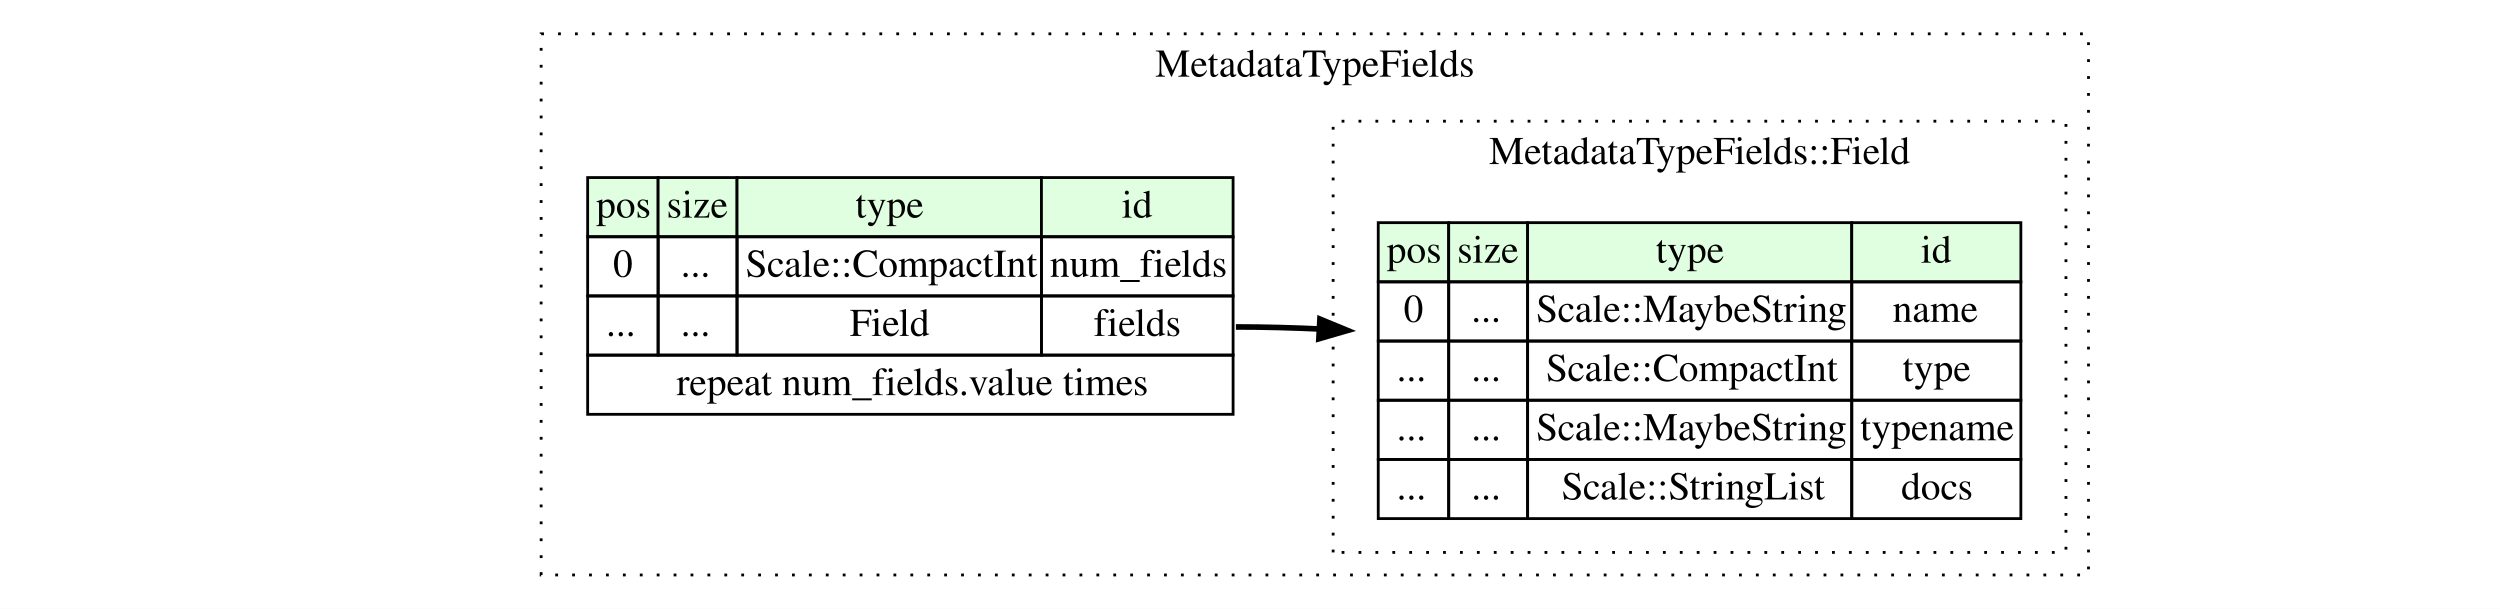
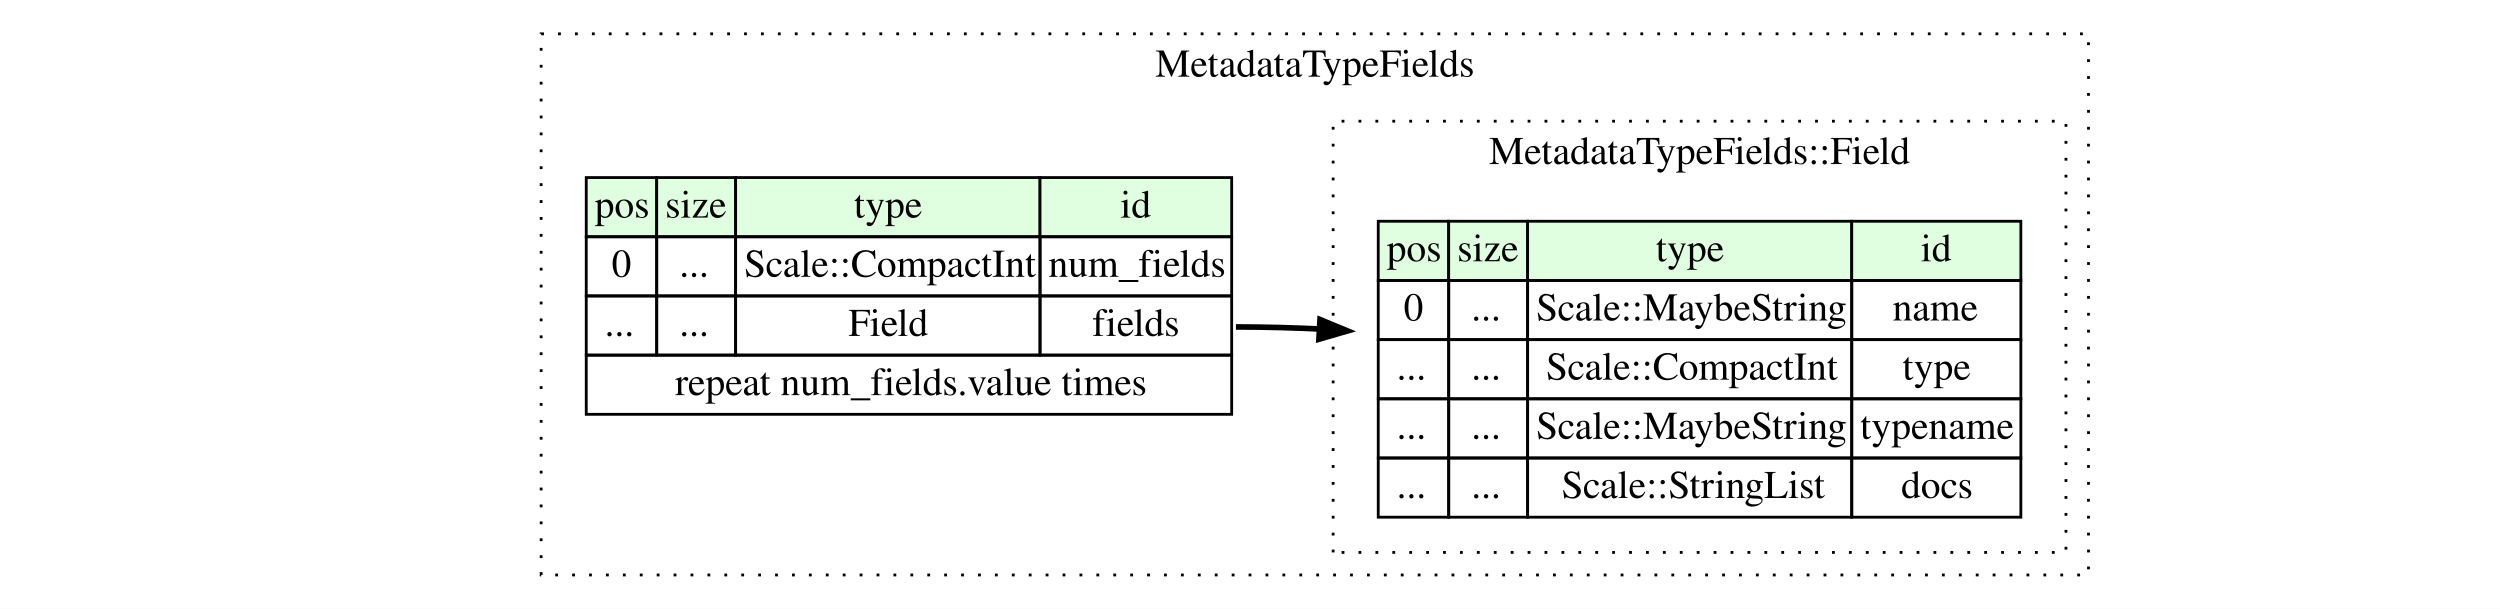
<svg xmlns="http://www.w3.org/2000/svg" width="887pt" height="216pt" viewBox="0.00 0.00 887.00 216.00">
  <g id="graph0" class="graph" transform="scale(1 1) rotate(0) translate(4 212)">
    <polygon fill="white" stroke="none" points="-4,4 -4,-212 883,-212 883,4 -4,4" />
    <g id="clust1" class="cluster">
      <polygon fill="none" stroke="black" stroke-dasharray="1,5" points="188,-8 188,-200 737,-200 737,-8 188,-8" />
      <text text-anchor="middle" x="462.5" y="-184.8" font-family="Times,serif" font-size="14.00">MetadataTypeFields</text>
    </g>
    <g id="clust2" class="cluster">
      <polygon fill="none" stroke="black" stroke-dasharray="1,5" points="469,-16 469,-169 729,-169 729,-16 469,-16" />
      <text text-anchor="middle" x="599" y="-153.8" font-family="Times,serif" font-size="14.00">MetadataTypeFields::Field</text>
    </g>
    <g id="node1" class="node">
-       <polygon fill="#e0ffe0" stroke="none" points="204.5,-128 204.5,-149 229.5,-149 229.5,-128 204.5,-128" />
-       <polygon fill="none" stroke="black" points="204.5,-128 204.5,-149 229.5,-149 229.5,-128 204.5,-128" />
-       <text text-anchor="start" x="207.5" y="-134.8" font-family="Times,serif" font-size="14.00">pos</text>
-       <polygon fill="#e0ffe0" stroke="none" points="229.5,-128 229.5,-149 257.5,-149 257.5,-128 229.5,-128" />
-       <polygon fill="none" stroke="black" points="229.5,-128 229.5,-149 257.5,-149 257.5,-128 229.5,-128" />
-       <text text-anchor="start" x="232.5" y="-134.8" font-family="Times,serif" font-size="14.00">size</text>
-       <polygon fill="#e0ffe0" stroke="none" points="257.5,-128 257.5,-149 365.5,-149 365.5,-128 257.5,-128" />
-       <polygon fill="none" stroke="black" points="257.5,-128 257.5,-149 365.5,-149 365.5,-128 257.5,-128" />
-       <text text-anchor="start" x="299.5" y="-134.8" font-family="Times,serif" font-size="14.00">type</text>
-       <polygon fill="#e0ffe0" stroke="none" points="365.5,-128 365.5,-149 433.5,-149 433.5,-128 365.5,-128" />
-       <polygon fill="none" stroke="black" points="365.5,-128 365.5,-149 433.5,-149 433.5,-128 365.5,-128" />
-       <text text-anchor="start" x="394" y="-134.8" font-family="Times,serif" font-size="14.00">id</text>
-       <polygon fill="none" stroke="black" points="204.5,-107 204.5,-128 229.5,-128 229.5,-107 204.5,-107" />
-       <text text-anchor="start" x="213.5" y="-113.8" font-family="Times,serif" font-size="14.00">0</text>
-       <polygon fill="none" stroke="black" points="229.5,-107 229.5,-128 257.5,-128 257.5,-107 229.5,-107" />
-       <text text-anchor="start" x="237.5" y="-113.8" font-family="Times,serif" font-size="14.00">...</text>
-       <polygon fill="none" stroke="black" points="257.5,-107 257.5,-128 365.5,-128 365.5,-107 257.5,-107" />
-       <text text-anchor="start" x="260.5" y="-113.8" font-family="Times,serif" font-size="14.00">Scale::CompactInt</text>
-       <polygon fill="none" stroke="black" points="365.5,-107 365.5,-128 433.5,-128 433.5,-107 365.5,-107" />
-       <text text-anchor="start" x="368.5" y="-113.8" font-family="Times,serif" font-size="14.00">num_fields</text>
-       <polygon fill="none" stroke="black" points="204.5,-86 204.5,-107 229.5,-107 229.5,-86 204.5,-86" />
-       <text text-anchor="start" x="211" y="-92.8" font-family="Times,serif" font-size="14.00">...</text>
-       <polygon fill="none" stroke="black" points="229.5,-86 229.5,-107 257.5,-107 257.5,-86 229.5,-86" />
-       <text text-anchor="start" x="237.5" y="-92.8" font-family="Times,serif" font-size="14.00">...</text>
-       <polygon fill="none" stroke="black" points="257.5,-86 257.5,-107 365.5,-107 365.5,-86 257.5,-86" />
-       <text text-anchor="start" x="297.5" y="-92.8" font-family="Times,serif" font-size="14.00">Field</text>
-       <polygon fill="none" stroke="black" points="365.5,-86 365.5,-107 433.5,-107 433.5,-86 365.5,-86" />
-       <text text-anchor="start" x="384" y="-92.8" font-family="Times,serif" font-size="14.00">fields</text>
-       <polygon fill="none" stroke="black" points="204.5,-65 204.5,-86 433.5,-86 433.5,-65 204.5,-65" />
-       <text text-anchor="start" x="236" y="-71.8" font-family="Times,serif" font-size="14.00">repeat num_fields.value times</text>
+       <polygon fill="#e0ffe0" stroke="none" points="204,-128 204,-149 229,-149 229,-128 204,-128" />
+       <polygon fill="none" stroke="black" points="204,-128 204,-149 229,-149 229,-128 204,-128" />
+       <text text-anchor="start" x="207" y="-134.8" font-family="Times,serif" font-size="14.00">pos</text>
+       <polygon fill="#e0ffe0" stroke="none" points="229,-128 229,-149 257,-149 257,-128 229,-128" />
+       <polygon fill="none" stroke="black" points="229,-128 229,-149 257,-149 257,-128 229,-128" />
+       <text text-anchor="start" x="232" y="-134.8" font-family="Times,serif" font-size="14.00">size</text>
+       <polygon fill="#e0ffe0" stroke="none" points="257,-128 257,-149 365,-149 365,-128 257,-128" />
+       <polygon fill="none" stroke="black" points="257,-128 257,-149 365,-149 365,-128 257,-128" />
+       <text text-anchor="start" x="299" y="-134.8" font-family="Times,serif" font-size="14.00">type</text>
+       <polygon fill="#e0ffe0" stroke="none" points="365,-128 365,-149 433,-149 433,-128 365,-128" />
+       <polygon fill="none" stroke="black" points="365,-128 365,-149 433,-149 433,-128 365,-128" />
+       <text text-anchor="start" x="393.5" y="-134.8" font-family="Times,serif" font-size="14.00">id</text>
+       <polygon fill="none" stroke="black" points="204,-107 204,-128 229,-128 229,-107 204,-107" />
+       <text text-anchor="start" x="213" y="-113.8" font-family="Times,serif" font-size="14.00">0</text>
+       <polygon fill="none" stroke="black" points="229,-107 229,-128 257,-128 257,-107 229,-107" />
+       <text text-anchor="start" x="237" y="-113.8" font-family="Times,serif" font-size="14.00">...</text>
+       <polygon fill="none" stroke="black" points="257,-107 257,-128 365,-128 365,-107 257,-107" />
+       <text text-anchor="start" x="260" y="-113.8" font-family="Times,serif" font-size="14.00">Scale::CompactInt</text>
+       <polygon fill="none" stroke="black" points="365,-107 365,-128 433,-128 433,-107 365,-107" />
+       <text text-anchor="start" x="368" y="-113.8" font-family="Times,serif" font-size="14.00">num_fields</text>
+       <polygon fill="none" stroke="black" points="204,-86 204,-107 229,-107 229,-86 204,-86" />
+       <text text-anchor="start" x="210.5" y="-92.8" font-family="Times,serif" font-size="14.00">...</text>
+       <polygon fill="none" stroke="black" points="229,-86 229,-107 257,-107 257,-86 229,-86" />
+       <text text-anchor="start" x="237" y="-92.8" font-family="Times,serif" font-size="14.00">...</text>
+       <polygon fill="none" stroke="black" points="257,-86 257,-107 365,-107 365,-86 257,-86" />
+       <text text-anchor="start" x="297" y="-92.8" font-family="Times,serif" font-size="14.00">Field</text>
+       <polygon fill="none" stroke="black" points="365,-86 365,-107 433,-107 433,-86 365,-86" />
+       <text text-anchor="start" x="383.5" y="-92.8" font-family="Times,serif" font-size="14.00">fields</text>
+       <polygon fill="none" stroke="black" points="204,-65 204,-86 433,-86 433,-65 204,-65" />
+       <text text-anchor="start" x="235.5" y="-71.8" font-family="Times,serif" font-size="14.00">repeat num_fields.value times</text>
    </g>
    <g id="node2" class="node">
-       <polygon fill="#e0ffe0" stroke="none" points="485,-112 485,-133 510,-133 510,-112 485,-112" />
-       <polygon fill="none" stroke="black" points="485,-112 485,-133 510,-133 510,-112 485,-112" />
-       <text text-anchor="start" x="488" y="-118.8" font-family="Times,serif" font-size="14.00">pos</text>
-       <polygon fill="#e0ffe0" stroke="none" points="510,-112 510,-133 538,-133 538,-112 510,-112" />
-       <polygon fill="none" stroke="black" points="510,-112 510,-133 538,-133 538,-112 510,-112" />
-       <text text-anchor="start" x="513" y="-118.8" font-family="Times,serif" font-size="14.00">size</text>
-       <polygon fill="#e0ffe0" stroke="none" points="538,-112 538,-133 653,-133 653,-112 538,-112" />
-       <polygon fill="none" stroke="black" points="538,-112 538,-133 653,-133 653,-112 538,-112" />
-       <text text-anchor="start" x="583.5" y="-118.8" font-family="Times,serif" font-size="14.00">type</text>
-       <polygon fill="#e0ffe0" stroke="none" points="653,-112 653,-133 713,-133 713,-112 653,-112" />
-       <polygon fill="none" stroke="black" points="653,-112 653,-133 713,-133 713,-112 653,-112" />
-       <text text-anchor="start" x="677.5" y="-118.8" font-family="Times,serif" font-size="14.00">id</text>
-       <polygon fill="none" stroke="black" points="485,-91 485,-112 510,-112 510,-91 485,-91" />
-       <text text-anchor="start" x="494" y="-97.8" font-family="Times,serif" font-size="14.00">0</text>
-       <polygon fill="none" stroke="black" points="510,-91 510,-112 538,-112 538,-91 510,-91" />
-       <text text-anchor="start" x="518" y="-97.8" font-family="Times,serif" font-size="14.00">...</text>
-       <polygon fill="none" stroke="black" points="538,-91 538,-112 653,-112 653,-91 538,-91" />
-       <text text-anchor="start" x="541" y="-97.8" font-family="Times,serif" font-size="14.00">Scale::MaybeString</text>
-       <polygon fill="none" stroke="black" points="653,-91 653,-112 713,-112 713,-91 653,-91" />
-       <text text-anchor="start" x="667.5" y="-97.8" font-family="Times,serif" font-size="14.00">name</text>
-       <polygon fill="none" stroke="black" points="485,-70 485,-91 510,-91 510,-70 485,-70" />
-       <text text-anchor="start" x="491.5" y="-76.8" font-family="Times,serif" font-size="14.00">...</text>
-       <polygon fill="none" stroke="black" points="510,-70 510,-91 538,-91 538,-70 510,-70" />
-       <text text-anchor="start" x="518" y="-76.8" font-family="Times,serif" font-size="14.00">...</text>
-       <polygon fill="none" stroke="black" points="538,-70 538,-91 653,-91 653,-70 538,-70" />
-       <text text-anchor="start" x="544.5" y="-76.8" font-family="Times,serif" font-size="14.00">Scale::CompactInt</text>
-       <polygon fill="none" stroke="black" points="653,-70 653,-91 713,-91 713,-70 653,-70" />
-       <text text-anchor="start" x="671" y="-76.8" font-family="Times,serif" font-size="14.00">type</text>
-       <polygon fill="none" stroke="black" points="485,-49 485,-70 510,-70 510,-49 485,-49" />
-       <text text-anchor="start" x="491.5" y="-55.8" font-family="Times,serif" font-size="14.00">...</text>
-       <polygon fill="none" stroke="black" points="510,-49 510,-70 538,-70 538,-49 510,-49" />
-       <text text-anchor="start" x="518" y="-55.8" font-family="Times,serif" font-size="14.00">...</text>
-       <polygon fill="none" stroke="black" points="538,-49 538,-70 653,-70 653,-49 538,-49" />
-       <text text-anchor="start" x="541" y="-55.8" font-family="Times,serif" font-size="14.00">Scale::MaybeString</text>
-       <polygon fill="none" stroke="black" points="653,-49 653,-70 713,-70 713,-49 653,-49" />
-       <text text-anchor="start" x="656" y="-55.8" font-family="Times,serif" font-size="14.00">typename</text>
-       <polygon fill="none" stroke="black" points="485,-28 485,-49 510,-49 510,-28 485,-28" />
-       <text text-anchor="start" x="491.5" y="-34.8" font-family="Times,serif" font-size="14.00">...</text>
-       <polygon fill="none" stroke="black" points="510,-28 510,-49 538,-49 538,-28 510,-28" />
-       <text text-anchor="start" x="518" y="-34.8" font-family="Times,serif" font-size="14.00">...</text>
-       <polygon fill="none" stroke="black" points="538,-28 538,-49 653,-49 653,-28 538,-28" />
-       <text text-anchor="start" x="550" y="-34.8" font-family="Times,serif" font-size="14.00">Scale::StringList</text>
-       <polygon fill="none" stroke="black" points="653,-28 653,-49 713,-49 713,-28 653,-28" />
-       <text text-anchor="start" x="670.5" y="-34.8" font-family="Times,serif" font-size="14.00">docs</text>
+       <polygon fill="#e0ffe0" stroke="none" points="485,-112.5 485,-133.5 510,-133.5 510,-112.5 485,-112.5" />
+       <polygon fill="none" stroke="black" points="485,-112.5 485,-133.5 510,-133.5 510,-112.5 485,-112.5" />
+       <text text-anchor="start" x="488" y="-119.3" font-family="Times,serif" font-size="14.00">pos</text>
+       <polygon fill="#e0ffe0" stroke="none" points="510,-112.5 510,-133.5 538,-133.5 538,-112.5 510,-112.5" />
+       <polygon fill="none" stroke="black" points="510,-112.5 510,-133.5 538,-133.5 538,-112.5 510,-112.5" />
+       <text text-anchor="start" x="513" y="-119.3" font-family="Times,serif" font-size="14.00">size</text>
+       <polygon fill="#e0ffe0" stroke="none" points="538,-112.5 538,-133.5 653,-133.5 653,-112.5 538,-112.5" />
+       <polygon fill="none" stroke="black" points="538,-112.5 538,-133.5 653,-133.5 653,-112.5 538,-112.5" />
+       <text text-anchor="start" x="583.5" y="-119.3" font-family="Times,serif" font-size="14.00">type</text>
+       <polygon fill="#e0ffe0" stroke="none" points="653,-112.5 653,-133.5 713,-133.5 713,-112.5 653,-112.5" />
+       <polygon fill="none" stroke="black" points="653,-112.5 653,-133.5 713,-133.5 713,-112.5 653,-112.5" />
+       <text text-anchor="start" x="677.5" y="-119.3" font-family="Times,serif" font-size="14.00">id</text>
+       <polygon fill="none" stroke="black" points="485,-91.5 485,-112.5 510,-112.5 510,-91.5 485,-91.5" />
+       <text text-anchor="start" x="494" y="-98.3" font-family="Times,serif" font-size="14.00">0</text>
+       <polygon fill="none" stroke="black" points="510,-91.5 510,-112.5 538,-112.5 538,-91.5 510,-91.5" />
+       <text text-anchor="start" x="518" y="-98.3" font-family="Times,serif" font-size="14.00">...</text>
+       <polygon fill="none" stroke="black" points="538,-91.5 538,-112.5 653,-112.5 653,-91.5 538,-91.5" />
+       <text text-anchor="start" x="541" y="-98.3" font-family="Times,serif" font-size="14.00">Scale::MaybeString</text>
+       <polygon fill="none" stroke="black" points="653,-91.5 653,-112.5 713,-112.5 713,-91.5 653,-91.5" />
+       <text text-anchor="start" x="667.5" y="-98.3" font-family="Times,serif" font-size="14.00">name</text>
+       <polygon fill="none" stroke="black" points="485,-70.5 485,-91.5 510,-91.5 510,-70.5 485,-70.5" />
+       <text text-anchor="start" x="491.5" y="-77.3" font-family="Times,serif" font-size="14.00">...</text>
+       <polygon fill="none" stroke="black" points="510,-70.5 510,-91.5 538,-91.5 538,-70.5 510,-70.5" />
+       <text text-anchor="start" x="518" y="-77.3" font-family="Times,serif" font-size="14.00">...</text>
+       <polygon fill="none" stroke="black" points="538,-70.5 538,-91.5 653,-91.5 653,-70.5 538,-70.5" />
+       <text text-anchor="start" x="544.5" y="-77.3" font-family="Times,serif" font-size="14.00">Scale::CompactInt</text>
+       <polygon fill="none" stroke="black" points="653,-70.5 653,-91.5 713,-91.5 713,-70.5 653,-70.5" />
+       <text text-anchor="start" x="671" y="-77.3" font-family="Times,serif" font-size="14.00">type</text>
+       <polygon fill="none" stroke="black" points="485,-49.5 485,-70.5 510,-70.5 510,-49.5 485,-49.5" />
+       <text text-anchor="start" x="491.5" y="-56.3" font-family="Times,serif" font-size="14.00">...</text>
+       <polygon fill="none" stroke="black" points="510,-49.5 510,-70.5 538,-70.5 538,-49.5 510,-49.5" />
+       <text text-anchor="start" x="518" y="-56.3" font-family="Times,serif" font-size="14.00">...</text>
+       <polygon fill="none" stroke="black" points="538,-49.5 538,-70.5 653,-70.5 653,-49.5 538,-49.5" />
+       <text text-anchor="start" x="541" y="-56.3" font-family="Times,serif" font-size="14.00">Scale::MaybeString</text>
+       <polygon fill="none" stroke="black" points="653,-49.5 653,-70.5 713,-70.5 713,-49.5 653,-49.5" />
+       <text text-anchor="start" x="656" y="-56.3" font-family="Times,serif" font-size="14.00">typename</text>
+       <polygon fill="none" stroke="black" points="485,-28.5 485,-49.5 510,-49.5 510,-28.5 485,-28.5" />
+       <text text-anchor="start" x="491.5" y="-35.3" font-family="Times,serif" font-size="14.00">...</text>
+       <polygon fill="none" stroke="black" points="510,-28.5 510,-49.5 538,-49.5 538,-28.5 510,-28.5" />
+       <text text-anchor="start" x="518" y="-35.3" font-family="Times,serif" font-size="14.00">...</text>
+       <polygon fill="none" stroke="black" points="538,-28.5 538,-49.5 653,-49.5 653,-28.5 538,-28.5" />
+       <text text-anchor="start" x="550" y="-35.3" font-family="Times,serif" font-size="14.00">Scale::StringList</text>
+       <polygon fill="none" stroke="black" points="653,-28.5 653,-49.5 713,-49.5 713,-28.5 653,-28.5" />
+       <text text-anchor="start" x="670.5" y="-35.3" font-family="Times,serif" font-size="14.00">docs</text>
    </g>
    <g id="edge2" class="edge">
-       <path fill="none" stroke="black" stroke-width="2" d="M434.5,-96C444.65,-96 455.14,-95.71 465.69,-95.21" />
-       <polygon fill="black" stroke="black" stroke-width="2" points="464.31,-98.79 474.11,-94.75 463.93,-91.8 464.31,-98.79" />
+       <path fill="none" stroke="black" stroke-width="2" d="M434.5,-96C444.87,-96 455.59,-95.7 466.36,-95.18" />
+       <polygon fill="black" stroke="black" stroke-width="2" points="464.34,-98.63 474.13,-94.59 463.95,-91.64 464.34,-98.63" />
    </g>
  </g>
</svg>
